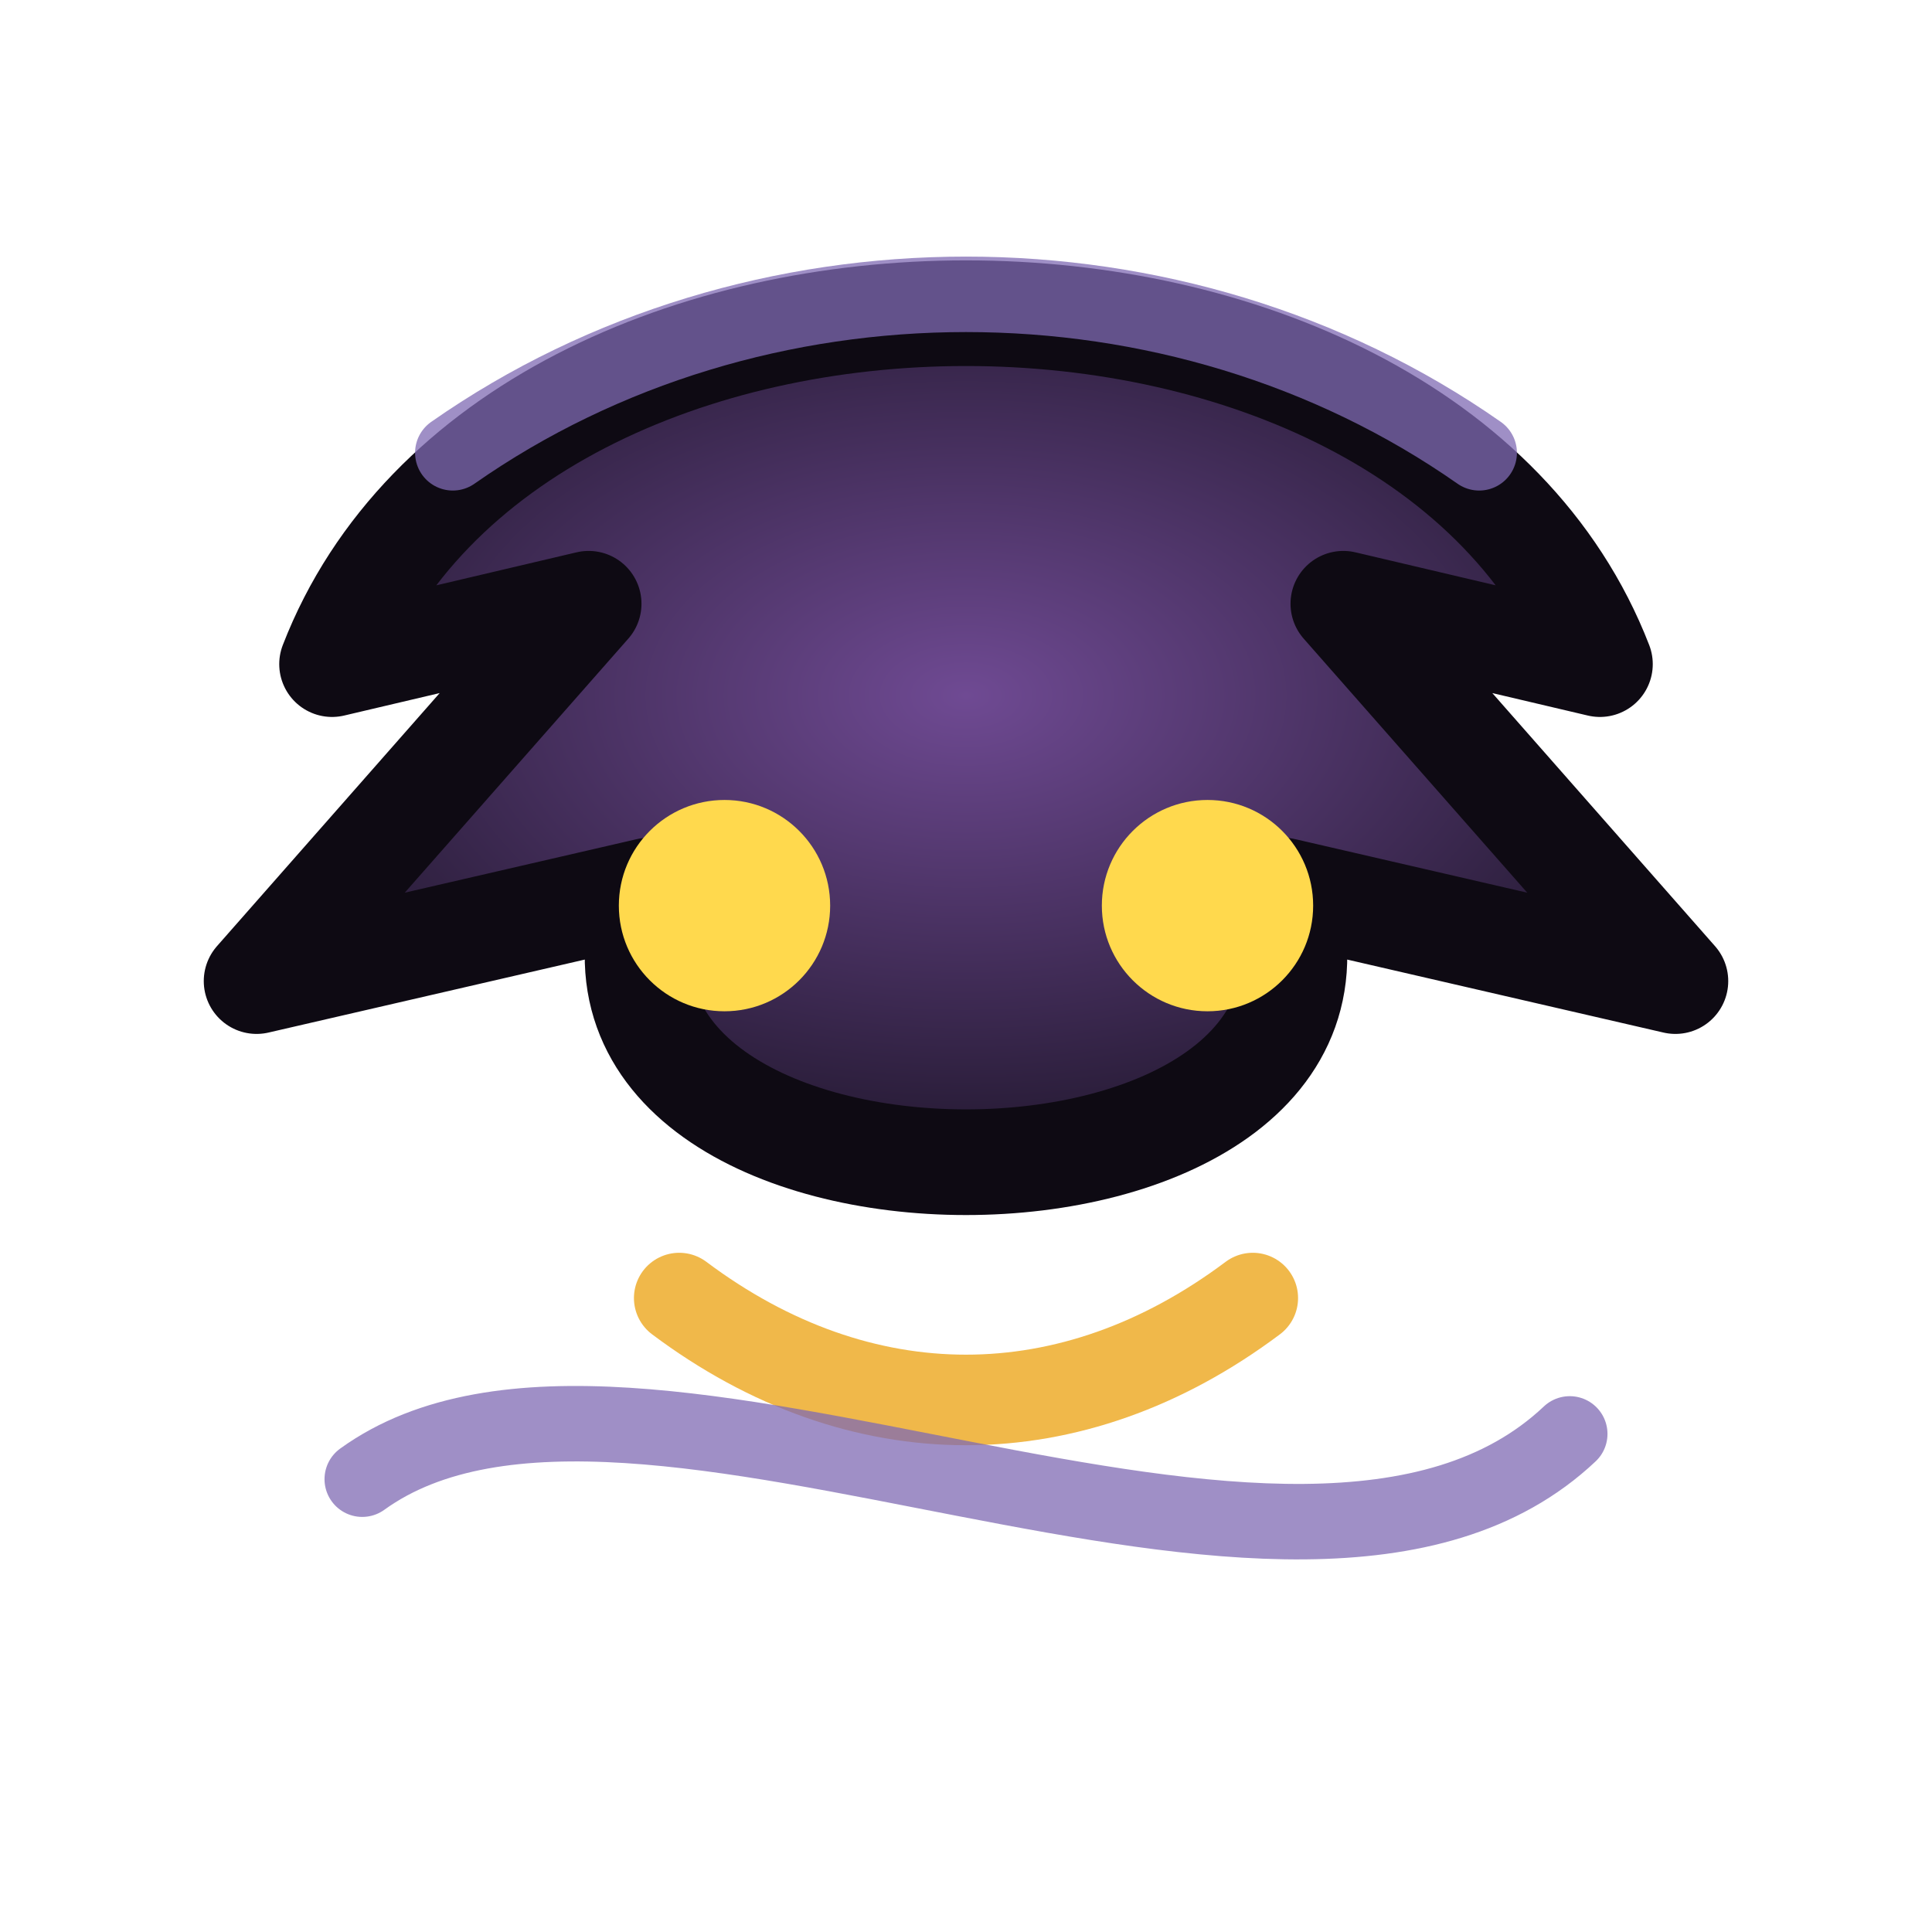
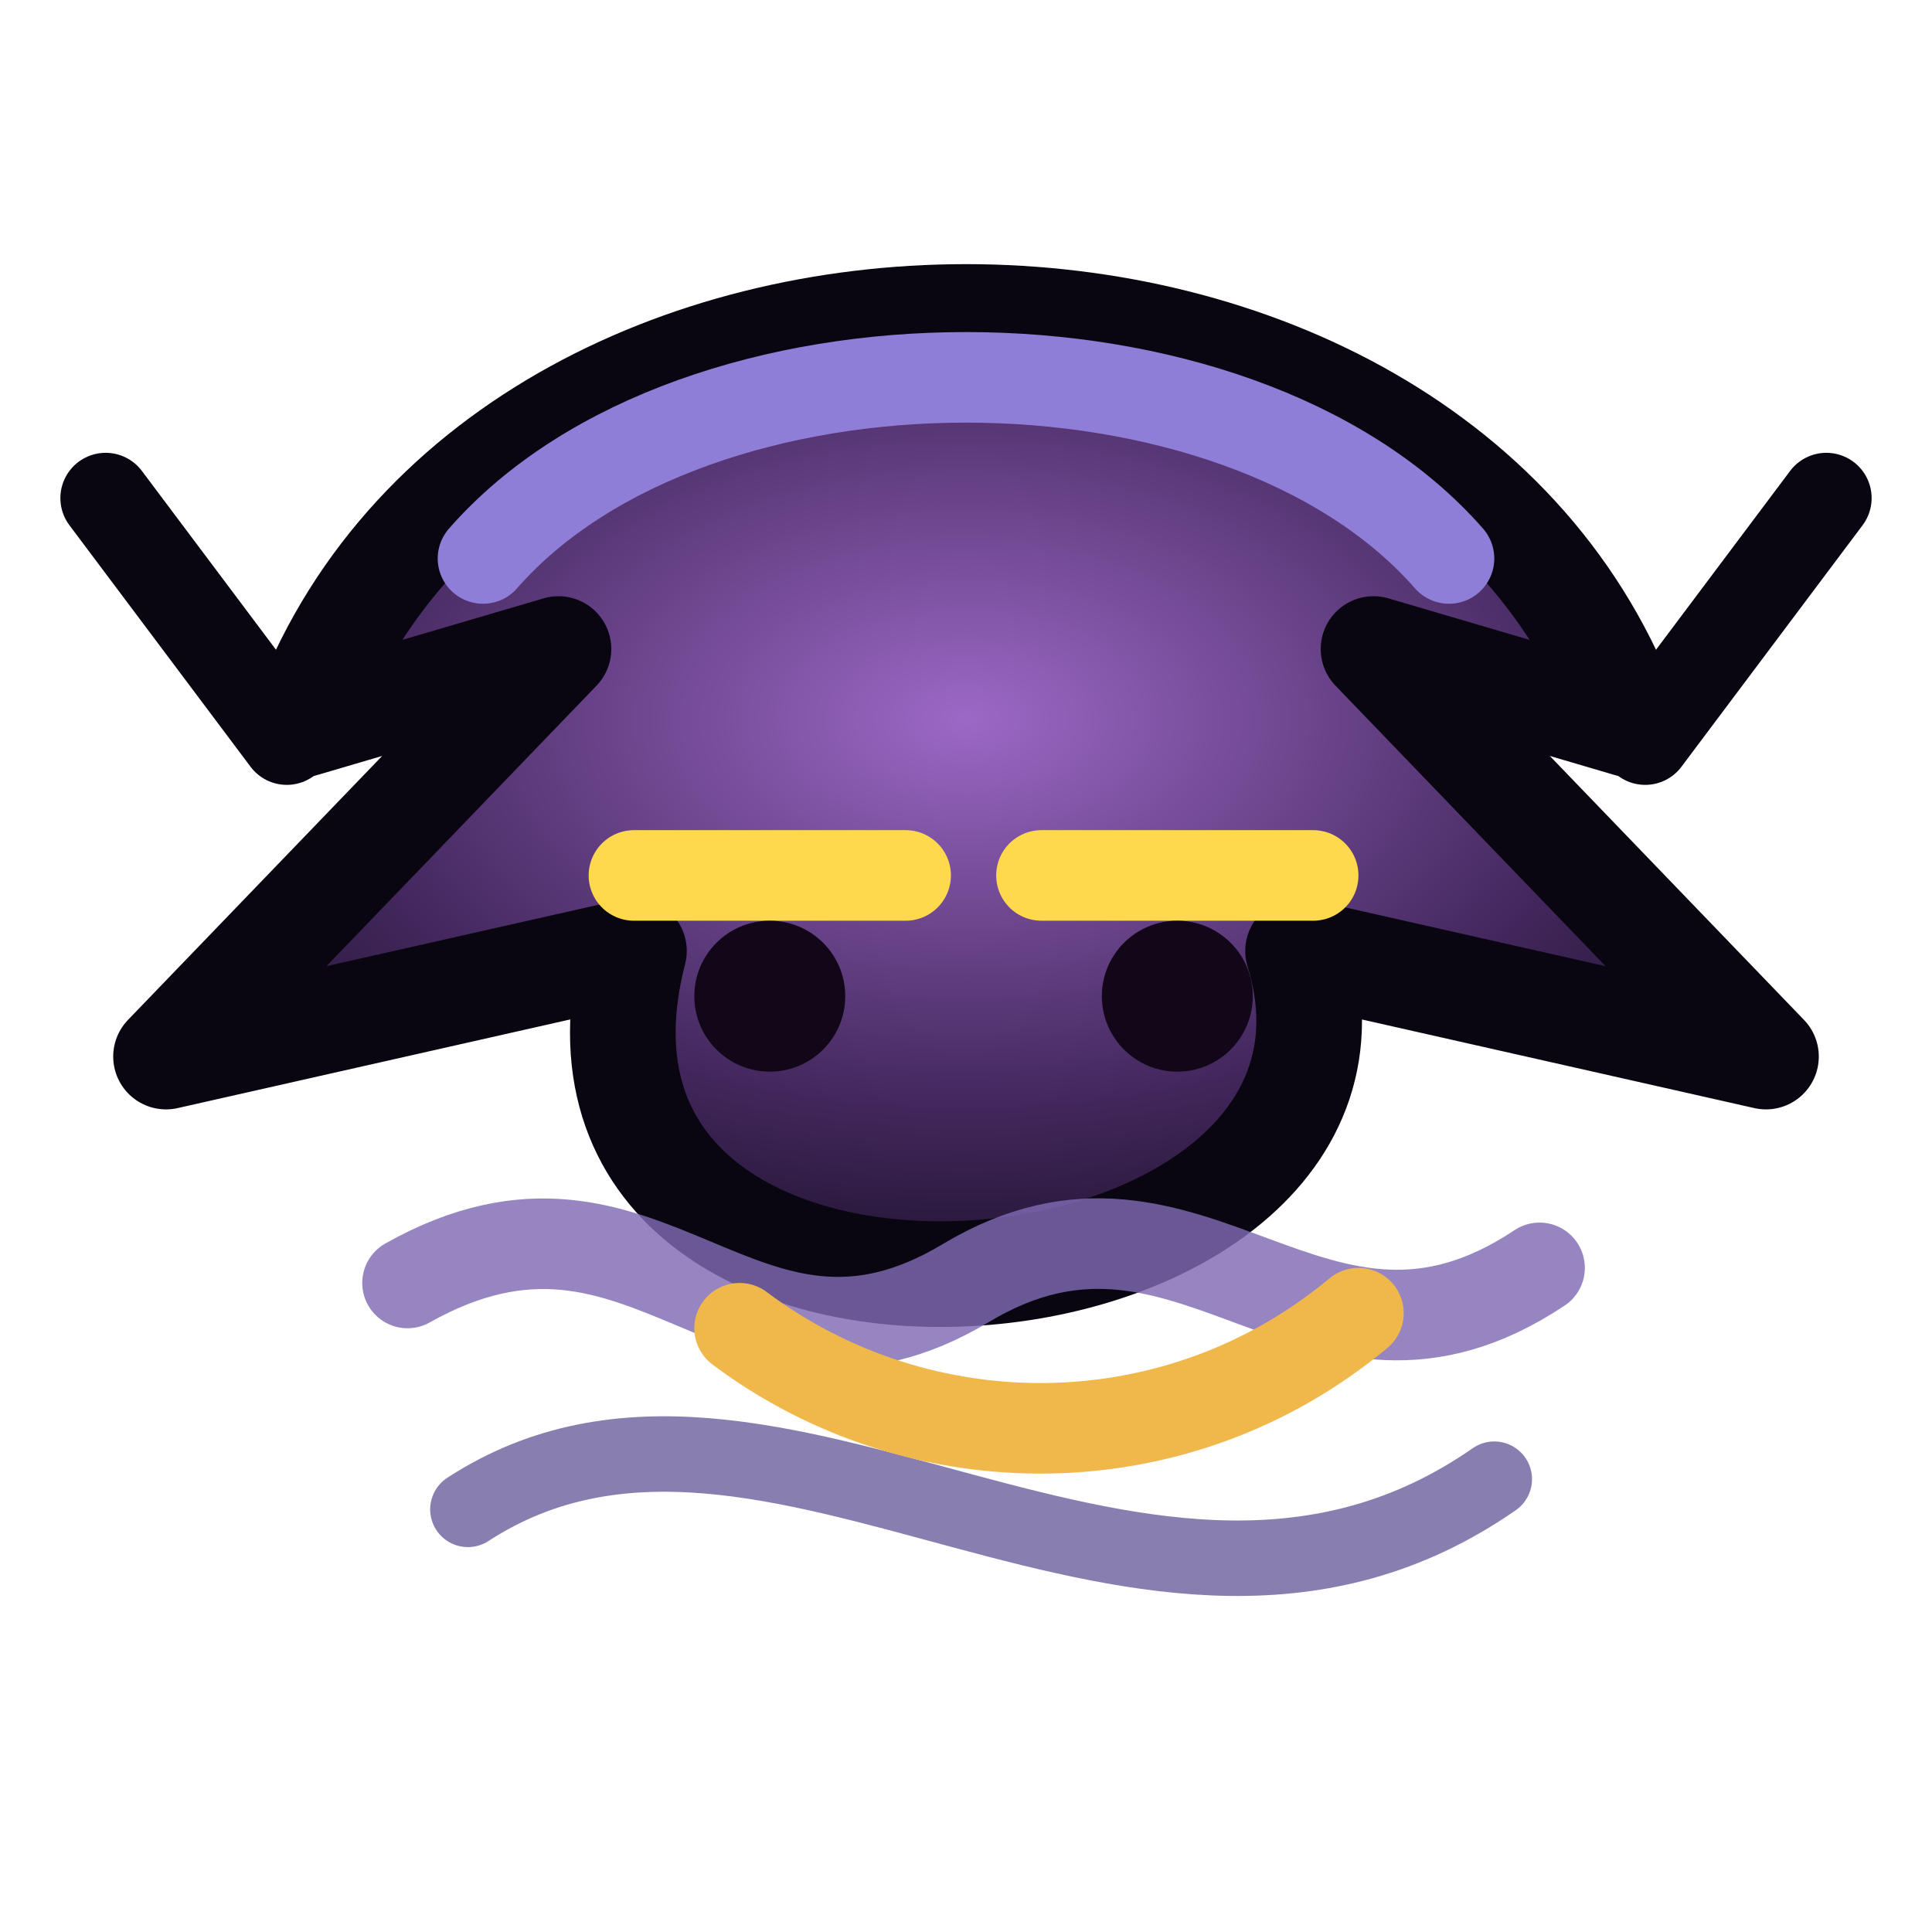
<svg xmlns="http://www.w3.org/2000/svg" width="128" height="128" viewBox="0 0 128 128">
  <defs>
-     <radialGradient id="wind" cx="50%" cy="45%" r="60%">
-       <stop offset="0" stop-color="#6f4a93" />
-       <stop offset="1" stop-color="#1c1427" />
+     <radialGradient id="wind" cx="50%" cy="42%" r="65%">
+       <stop offset="0" stop-color="#9c69c6" />
+       <stop offset="0.62" stop-color="#43275d" />
+       <stop offset="1" stop-color="#140d21" />
    </radialGradient>
  </defs>
-   <path d="M22 44C34 13 94 13 106 44l-17-4 22 25-26-6c8 24-50 24-42 0l-26 6 22-25z" fill="url(#wind)" stroke="#0e0a13" stroke-width="7" stroke-linejoin="round" />
-   <circle cx="48" cy="60" r="7" fill="#ffd94d" />
-   <circle cx="80" cy="60" r="7" fill="#ffd94d" />
-   <path d="M45 86c12 9 26 9 38 0" fill="none" stroke="#f0b84a" stroke-width="6" stroke-linecap="round" />
-   <path d="M24 98c18-13 62 14 80-3M30 30c20-14 48-14 68 0" fill="none" stroke="#7f6ab3" stroke-width="5" stroke-linecap="round" opacity=".75" />
+   <path d="M20 48C33 12 95 12 108 48l-17-5 26 27-31-7c8 26-52 31-44 0l-31 7 26-27z" fill="url(#wind)" stroke="#090611" stroke-width="7" stroke-linejoin="round" />
+   <path d="M32 37c14-16 50-16 64 0" fill="none" stroke="#8f7ed7" stroke-width="6" stroke-linecap="round" />
+   <path d="M27 85c16-9 22 9 37 0s23 9 38-1" fill="none" stroke="#7f6ab3" stroke-width="6" stroke-linecap="round" opacity=".82" />
+   <path d="M31 100c20-13 45 14 68-2" fill="none" stroke="#57478e" stroke-width="5" stroke-linecap="round" opacity=".7" />
+   <path d="M42 58h18M69 58h18" stroke="#ffd94d" stroke-width="6" stroke-linecap="round" />
+   <circle cx="51" cy="66" r="5" fill="#120718" />
+   <circle cx="78" cy="66" r="5" fill="#120718" />
+   <path d="M49 88c12 9 29 9 41-1" fill="none" stroke="#f0b84a" stroke-width="6" stroke-linecap="round" />
+   <path d="M19 49 7 33M109 49l12-16" stroke="#090611" stroke-width="6" stroke-linecap="round" />
</svg>
